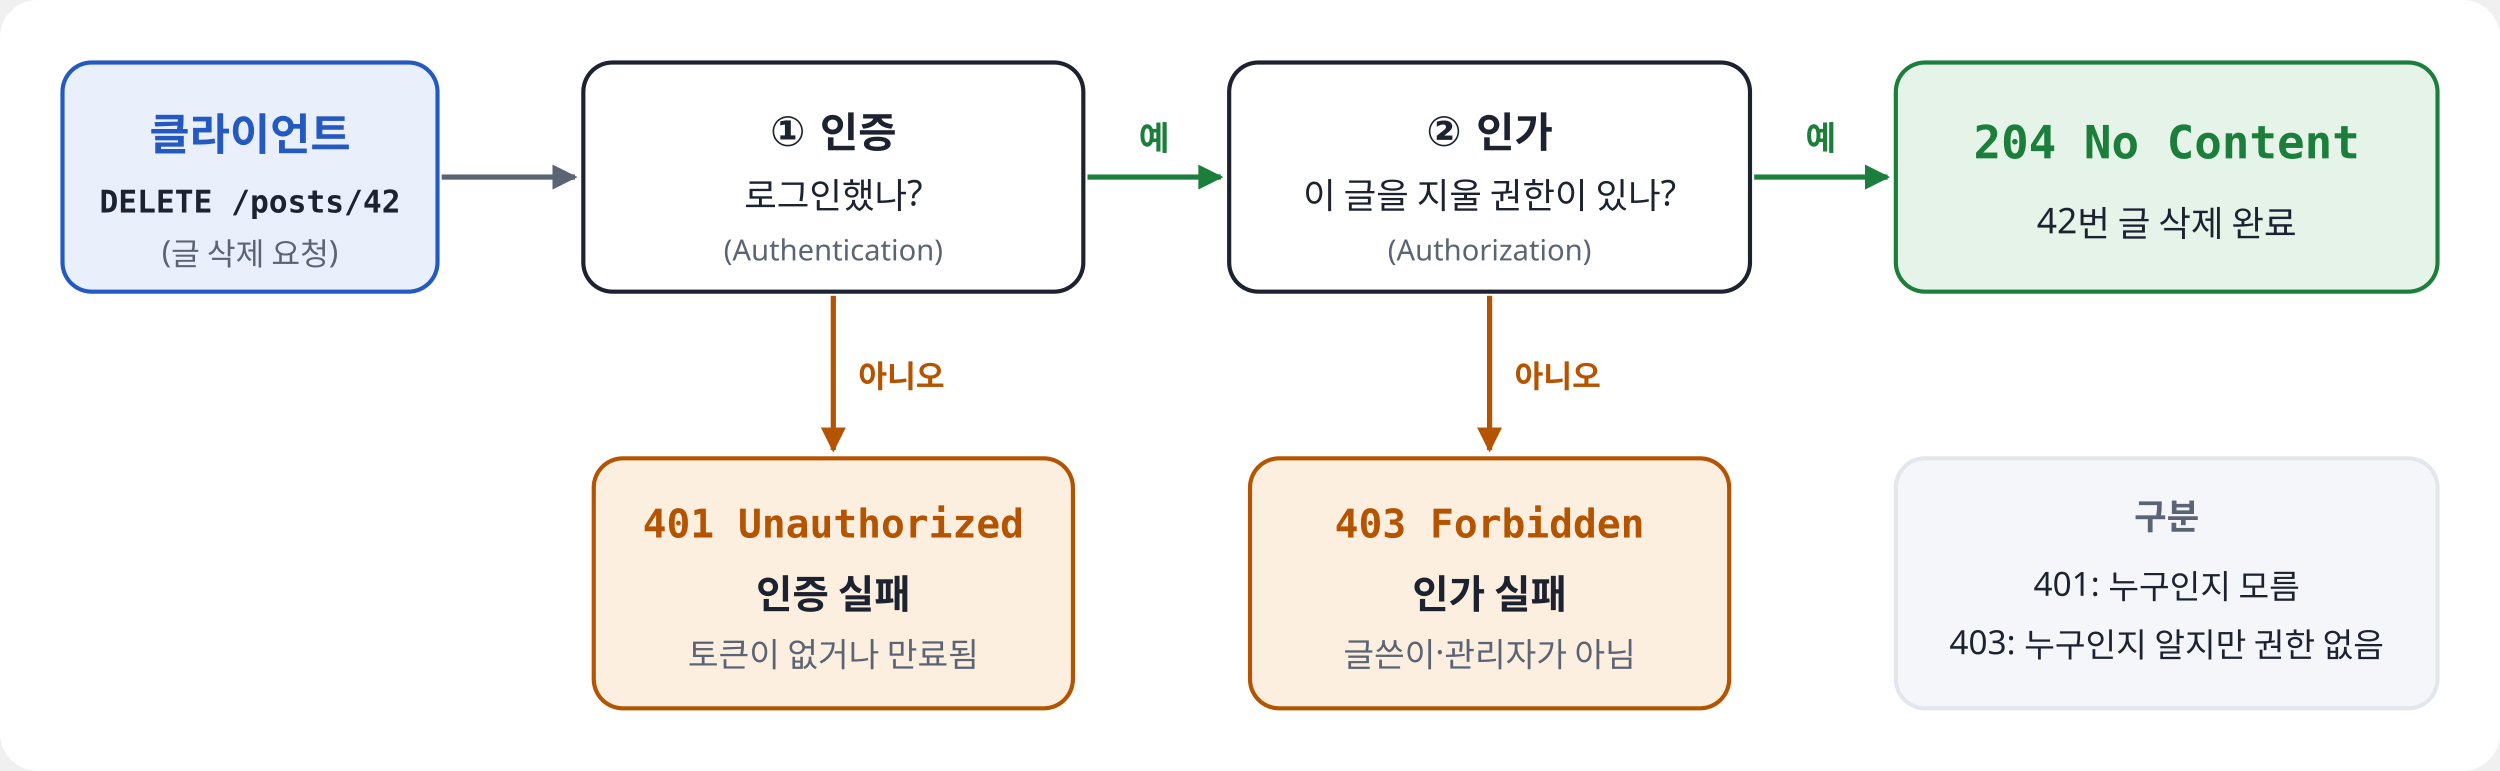
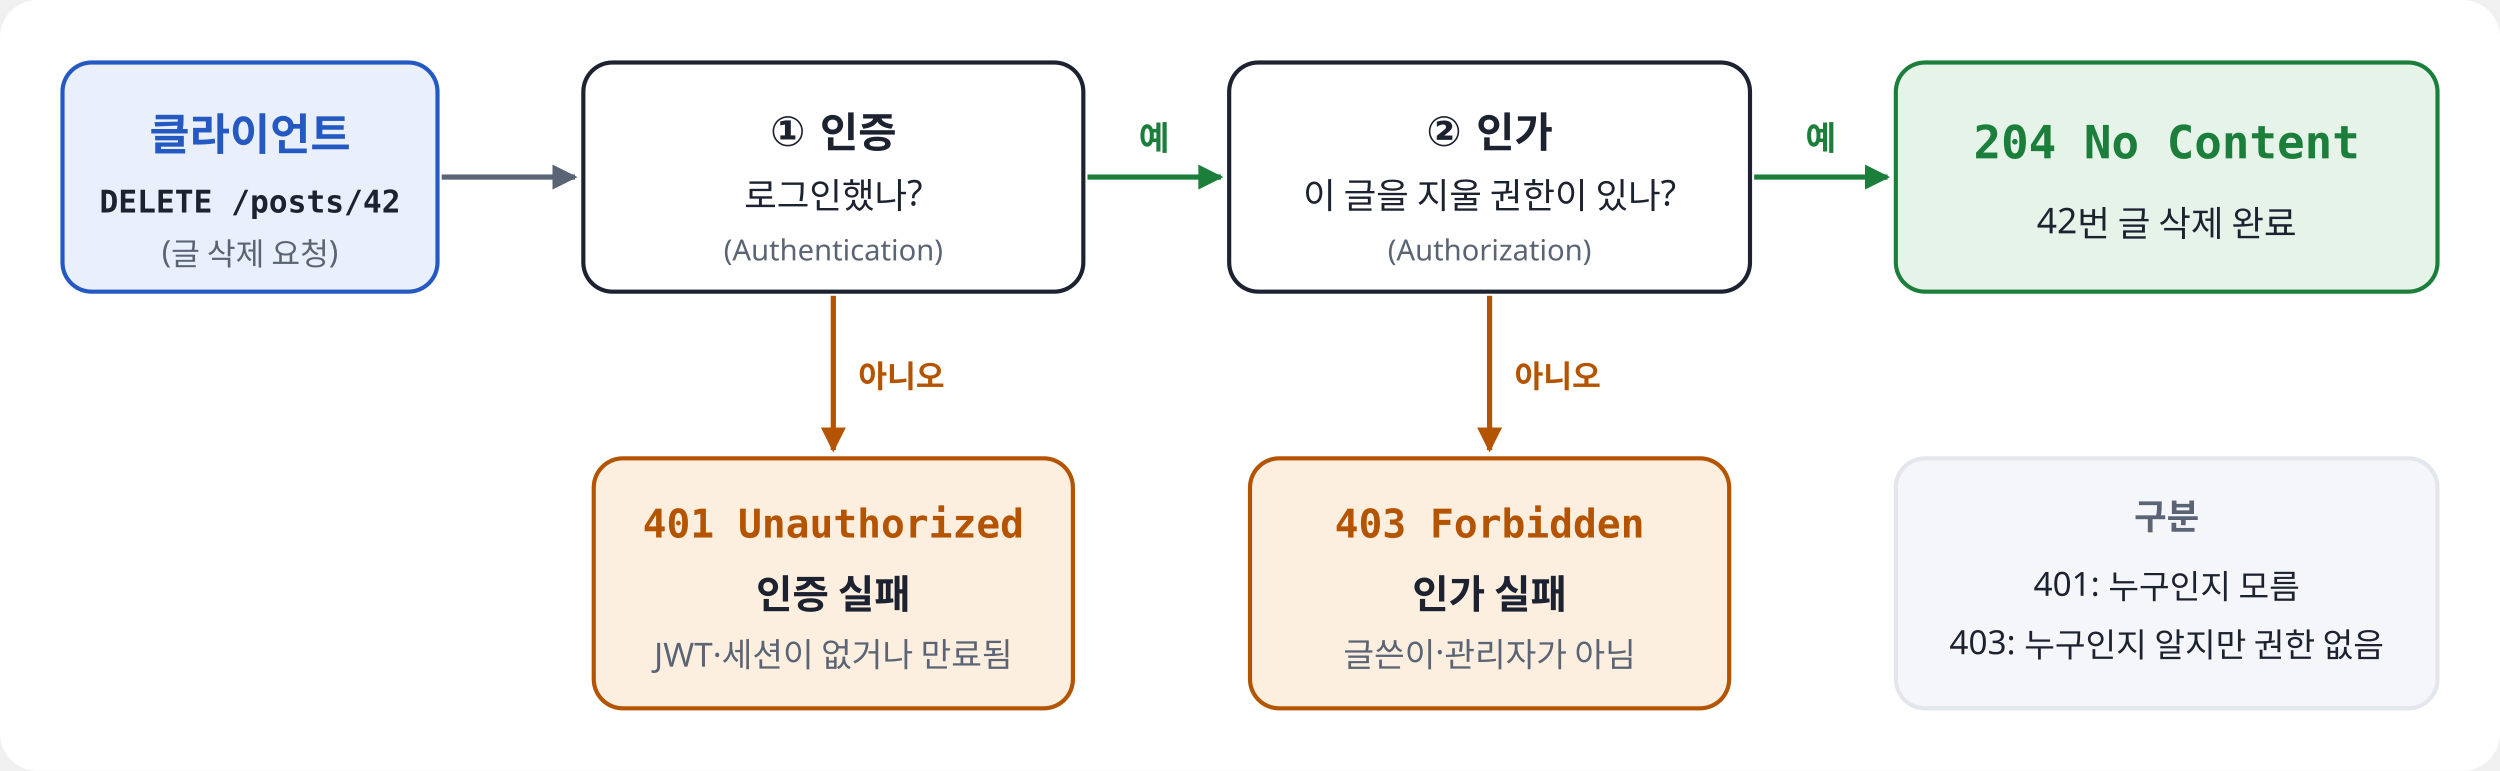
<svg xmlns="http://www.w3.org/2000/svg" viewBox="0 50 1200 370" width="1200" height="370" role="img" aria-label="요청은 인증(실패하면 401)과 인가(실패하면 403)를 모두 통과해야 처리된다.">
  <defs>
    <marker id="ah-ink" viewBox="0 0 10 10" refX="9" refY="5" markerWidth="12" markerHeight="12" markerUnits="userSpaceOnUse" orient="auto-start-reverse">
      <path d="M0,0 L10,5 L0,10 z" fill="#1C2230" />
    </marker>
    <marker id="ah-muted" viewBox="0 0 10 10" refX="9" refY="5" markerWidth="12" markerHeight="12" markerUnits="userSpaceOnUse" orient="auto-start-reverse">
      <path d="M0,0 L10,5 L0,10 z" fill="#5A6474" />
    </marker>
    <marker id="ah-blue" viewBox="0 0 10 10" refX="9" refY="5" markerWidth="12" markerHeight="12" markerUnits="userSpaceOnUse" orient="auto-start-reverse">
      <path d="M0,0 L10,5 L0,10 z" fill="#2459C2" />
    </marker>
    <marker id="ah-teal" viewBox="0 0 10 10" refX="9" refY="5" markerWidth="12" markerHeight="12" markerUnits="userSpaceOnUse" orient="auto-start-reverse">
      <path d="M0,0 L10,5 L0,10 z" fill="#0D7468" />
    </marker>
    <marker id="ah-violet" viewBox="0 0 10 10" refX="9" refY="5" markerWidth="12" markerHeight="12" markerUnits="userSpaceOnUse" orient="auto-start-reverse">
      <path d="M0,0 L10,5 L0,10 z" fill="#5B45B8" />
    </marker>
    <marker id="ah-green" viewBox="0 0 10 10" refX="9" refY="5" markerWidth="12" markerHeight="12" markerUnits="userSpaceOnUse" orient="auto-start-reverse">
      <path d="M0,0 L10,5 L0,10 z" fill="#1B7F3B" />
    </marker>
    <marker id="ah-orange" viewBox="0 0 10 10" refX="9" refY="5" markerWidth="12" markerHeight="12" markerUnits="userSpaceOnUse" orient="auto-start-reverse">
      <path d="M0,0 L10,5 L0,10 z" fill="#B55400" />
    </marker>
    <marker id="ah-red" viewBox="0 0 10 10" refX="9" refY="5" markerWidth="12" markerHeight="12" markerUnits="userSpaceOnUse" orient="auto-start-reverse">
      <path d="M0,0 L10,5 L0,10 z" fill="#BF2A20" />
    </marker>
  </defs>
  <rect x="0" y="50" width="1200" height="370" rx="18" fill="#FFFFFF" />
  <rect x="30" y="80" width="180" height="110" rx="14" fill="#EAF0FB" stroke="#2459C2" stroke-width="2" />
  <text x="120" y="122" font-family="'Noto Sans KR','Malgun Gothic','Apple SD Gothic Neo',sans-serif" font-size="21" font-weight="700" fill="#2459C2" text-anchor="middle" xml:space="preserve">클라이언트</text>
  <text x="120" y="152" font-family="'JetBrains Mono','D2Coding',Consolas,'Noto Sans KR',monospace" font-size="15" font-weight="600" fill="#1C2230" text-anchor="middle" xml:space="preserve">DELETE /posts/42</text>
  <text x="120" y="176" font-family="'Noto Sans KR','Malgun Gothic','Apple SD Gothic Neo',sans-serif" font-size="15" font-weight="400" fill="#5A6474" text-anchor="middle" xml:space="preserve">(글 삭제 요청)</text>
  <rect x="280" y="80" width="240" height="110" rx="14" fill="#FFFFFF" stroke="#1C2230" stroke-width="2" />
  <text x="400.0" y="120" font-family="'Noto Sans KR','Malgun Gothic','Apple SD Gothic Neo',sans-serif" font-size="20" font-weight="700" fill="#1C2230" text-anchor="middle" xml:space="preserve">① 인증</text>
  <text x="400.0" y="150" font-family="'Noto Sans KR','Malgun Gothic','Apple SD Gothic Neo',sans-serif" font-size="17" font-weight="500" fill="#1C2230" text-anchor="middle" xml:space="preserve">로그인했나?</text>
  <text x="400.0" y="175" font-family="'Noto Sans KR','Malgun Gothic','Apple SD Gothic Neo',sans-serif" font-size="14" font-weight="400" fill="#5A6474" text-anchor="middle" xml:space="preserve">(Authentication)</text>
  <rect x="590" y="80" width="250" height="110" rx="14" fill="#FFFFFF" stroke="#1C2230" stroke-width="2" />
  <text x="715.0" y="120" font-family="'Noto Sans KR','Malgun Gothic','Apple SD Gothic Neo',sans-serif" font-size="20" font-weight="700" fill="#1C2230" text-anchor="middle" xml:space="preserve">② 인가</text>
  <text x="715.0" y="150" font-family="'Noto Sans KR','Malgun Gothic','Apple SD Gothic Neo',sans-serif" font-size="17" font-weight="500" fill="#1C2230" text-anchor="middle" xml:space="preserve">이 글을 지울 권한이 있나?</text>
  <text x="715.0" y="175" font-family="'Noto Sans KR','Malgun Gothic','Apple SD Gothic Neo',sans-serif" font-size="14" font-weight="400" fill="#5A6474" text-anchor="middle" xml:space="preserve">(Authorization)</text>
  <rect x="910" y="80" width="260" height="110" rx="14" fill="#E5F3E9" stroke="#1B7F3B" stroke-width="2" />
  <text x="1040" y="126" font-family="'JetBrains Mono','D2Coding',Consolas,'Noto Sans KR',monospace" font-size="22" font-weight="700" fill="#1B7F3B" text-anchor="middle" xml:space="preserve">204 No Content</text>
  <text x="1040" y="162" font-family="'Noto Sans KR','Malgun Gothic','Apple SD Gothic Neo',sans-serif" font-size="17" font-weight="500" fill="#1C2230" text-anchor="middle" xml:space="preserve">42번 글 삭제 완료</text>
  <path d="M212,135 L276,135" fill="none" stroke="#5A6474" stroke-width="2.5" stroke-linejoin="round" marker-end="url(#ah-muted)" />
  <path d="M522,135 L586,135" fill="none" stroke="#1B7F3B" stroke-width="2.5" stroke-linejoin="round" marker-end="url(#ah-green)" />
  <text x="554" y="122" font-family="'Noto Sans KR','Malgun Gothic','Apple SD Gothic Neo',sans-serif" font-size="16" font-weight="700" fill="#1B7F3B" text-anchor="middle" xml:space="preserve">예</text>
  <path d="M842,135 L906,135" fill="none" stroke="#1B7F3B" stroke-width="2.5" stroke-linejoin="round" marker-end="url(#ah-green)" />
  <text x="874" y="122" font-family="'Noto Sans KR','Malgun Gothic','Apple SD Gothic Neo',sans-serif" font-size="16" font-weight="700" fill="#1B7F3B" text-anchor="middle" xml:space="preserve">예</text>
  <path d="M400,192 L400,266" fill="none" stroke="#B55400" stroke-width="2.5" stroke-linejoin="round" marker-end="url(#ah-orange)" />
  <text x="412" y="236" font-family="'Noto Sans KR','Malgun Gothic','Apple SD Gothic Neo',sans-serif" font-size="15" font-weight="700" fill="#B55400" text-anchor="start" xml:space="preserve">아니오</text>
  <rect x="285" y="270" width="230" height="120" rx="14" fill="#FCEFE0" stroke="#B55400" stroke-width="2" />
  <text x="400" y="308" font-family="'JetBrains Mono','D2Coding',Consolas,'Noto Sans KR',monospace" font-size="19" font-weight="700" fill="#B55400" text-anchor="middle" xml:space="preserve">401 Unauthorized</text>
  <text x="400" y="342" font-family="'Noto Sans KR','Malgun Gothic','Apple SD Gothic Neo',sans-serif" font-size="19" font-weight="700" fill="#1C2230" text-anchor="middle" xml:space="preserve">인증 실패</text>
-   <text x="400" y="370" font-family="'Noto Sans KR','Malgun Gothic','Apple SD Gothic Neo',sans-serif" font-size="16" font-weight="400" fill="#5A6474" text-anchor="middle" xml:space="preserve">토큰이 없거나 만료됨</text>
+   <text x="400" y="370" font-family="'Noto Sans KR','Malgun Gothic','Apple SD Gothic Neo',sans-serif" font-size="16" font-weight="400" fill="#5A6474" text-anchor="middle" xml:space="preserve">JWT·세션이 없거나 만료됨</text>
  <path d="M715,192 L715,266" fill="none" stroke="#B55400" stroke-width="2.5" stroke-linejoin="round" marker-end="url(#ah-orange)" />
  <text x="727" y="236" font-family="'Noto Sans KR','Malgun Gothic','Apple SD Gothic Neo',sans-serif" font-size="15" font-weight="700" fill="#B55400" text-anchor="start" xml:space="preserve">아니오</text>
  <rect x="600" y="270" width="230" height="120" rx="14" fill="#FCEFE0" stroke="#B55400" stroke-width="2" />
  <text x="715" y="308" font-family="'JetBrains Mono','D2Coding',Consolas,'Noto Sans KR',monospace" font-size="19" font-weight="700" fill="#B55400" text-anchor="middle" xml:space="preserve">403 Forbidden</text>
  <text x="715" y="342" font-family="'Noto Sans KR','Malgun Gothic','Apple SD Gothic Neo',sans-serif" font-size="19" font-weight="700" fill="#1C2230" text-anchor="middle" xml:space="preserve">인가 실패</text>
  <text x="715" y="370" font-family="'Noto Sans KR','Malgun Gothic','Apple SD Gothic Neo',sans-serif" font-size="16" font-weight="400" fill="#5A6474" text-anchor="middle" xml:space="preserve">글쓴이·관리자가 아님</text>
  <rect x="910" y="270" width="260" height="120" rx="14" fill="#F4F6F9" stroke="#E3E7ED" stroke-width="2" />
  <text x="1040" y="304" font-family="'Noto Sans KR','Malgun Gothic','Apple SD Gothic Neo',sans-serif" font-size="17" font-weight="700" fill="#5A6474" text-anchor="middle" xml:space="preserve">구분</text>
  <text x="1040" y="336" font-family="'Noto Sans KR','Malgun Gothic','Apple SD Gothic Neo',sans-serif" font-size="16" font-weight="500" fill="#1C2230" text-anchor="middle" xml:space="preserve">401: 누구인지 모름</text>
  <text x="1040" y="364" font-family="'Noto Sans KR','Malgun Gothic','Apple SD Gothic Neo',sans-serif" font-size="16" font-weight="500" fill="#1C2230" text-anchor="middle" xml:space="preserve">403: 누구인지 알지만 권한 없음</text>
</svg>
